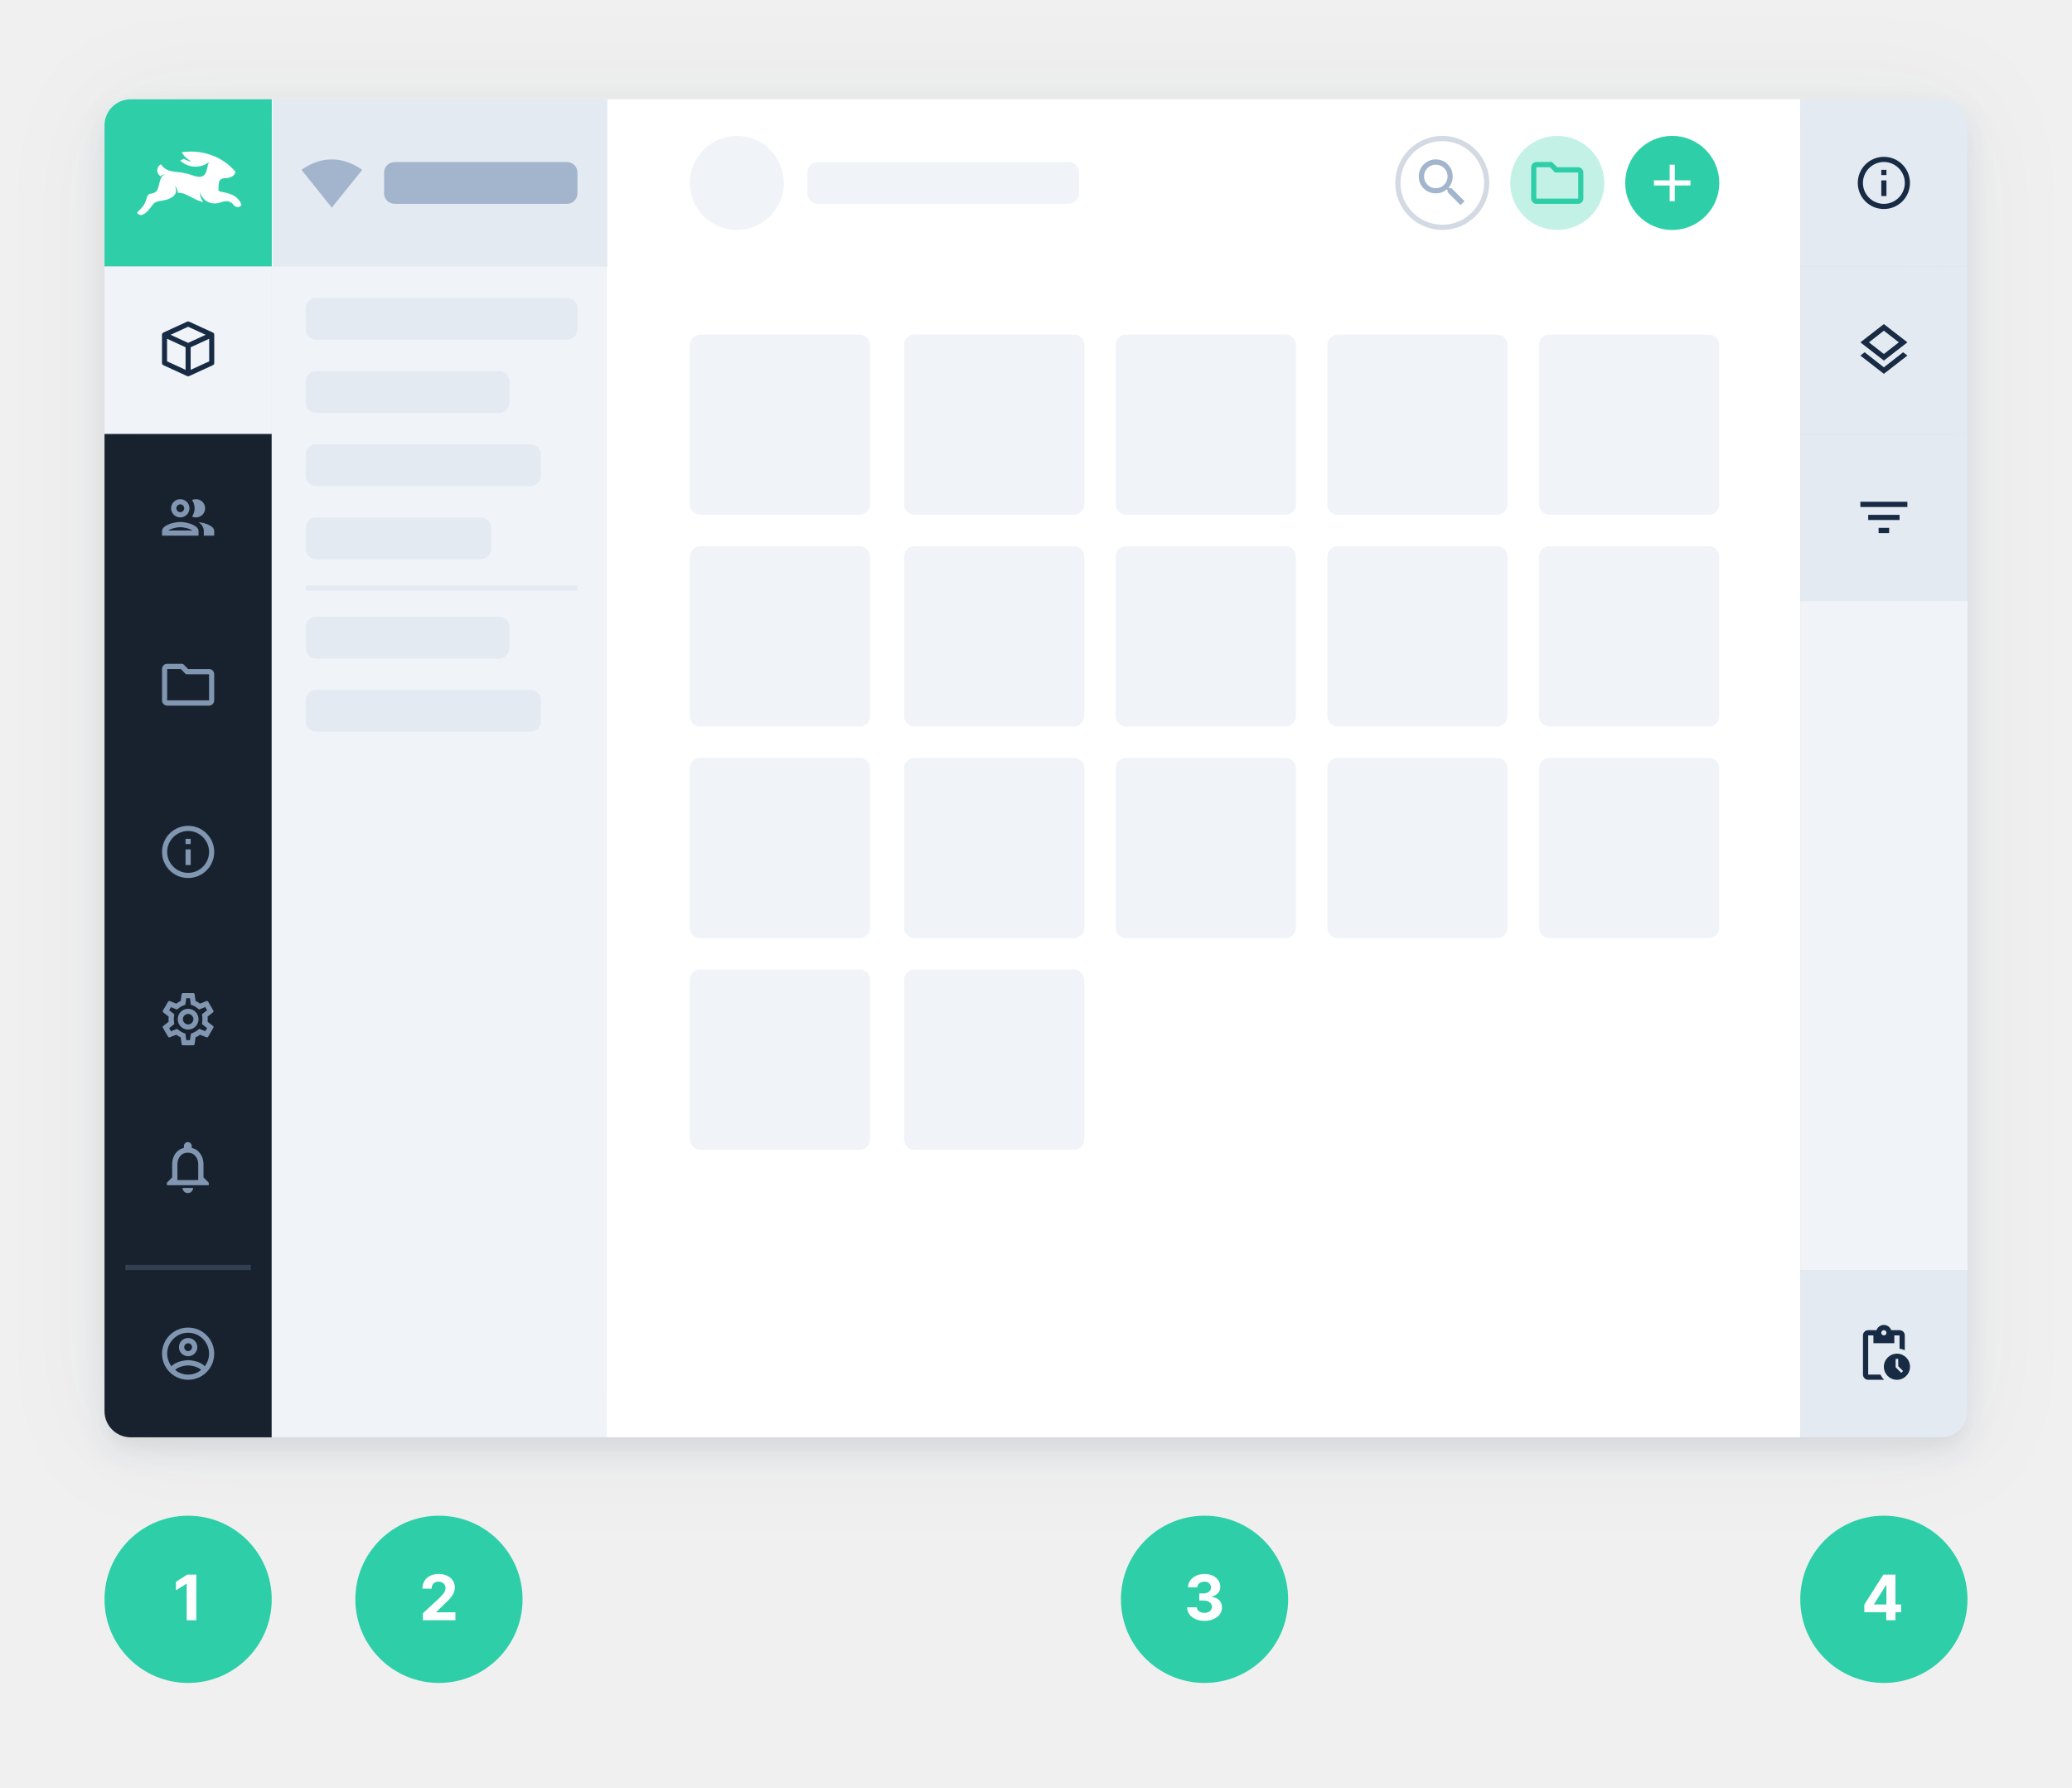
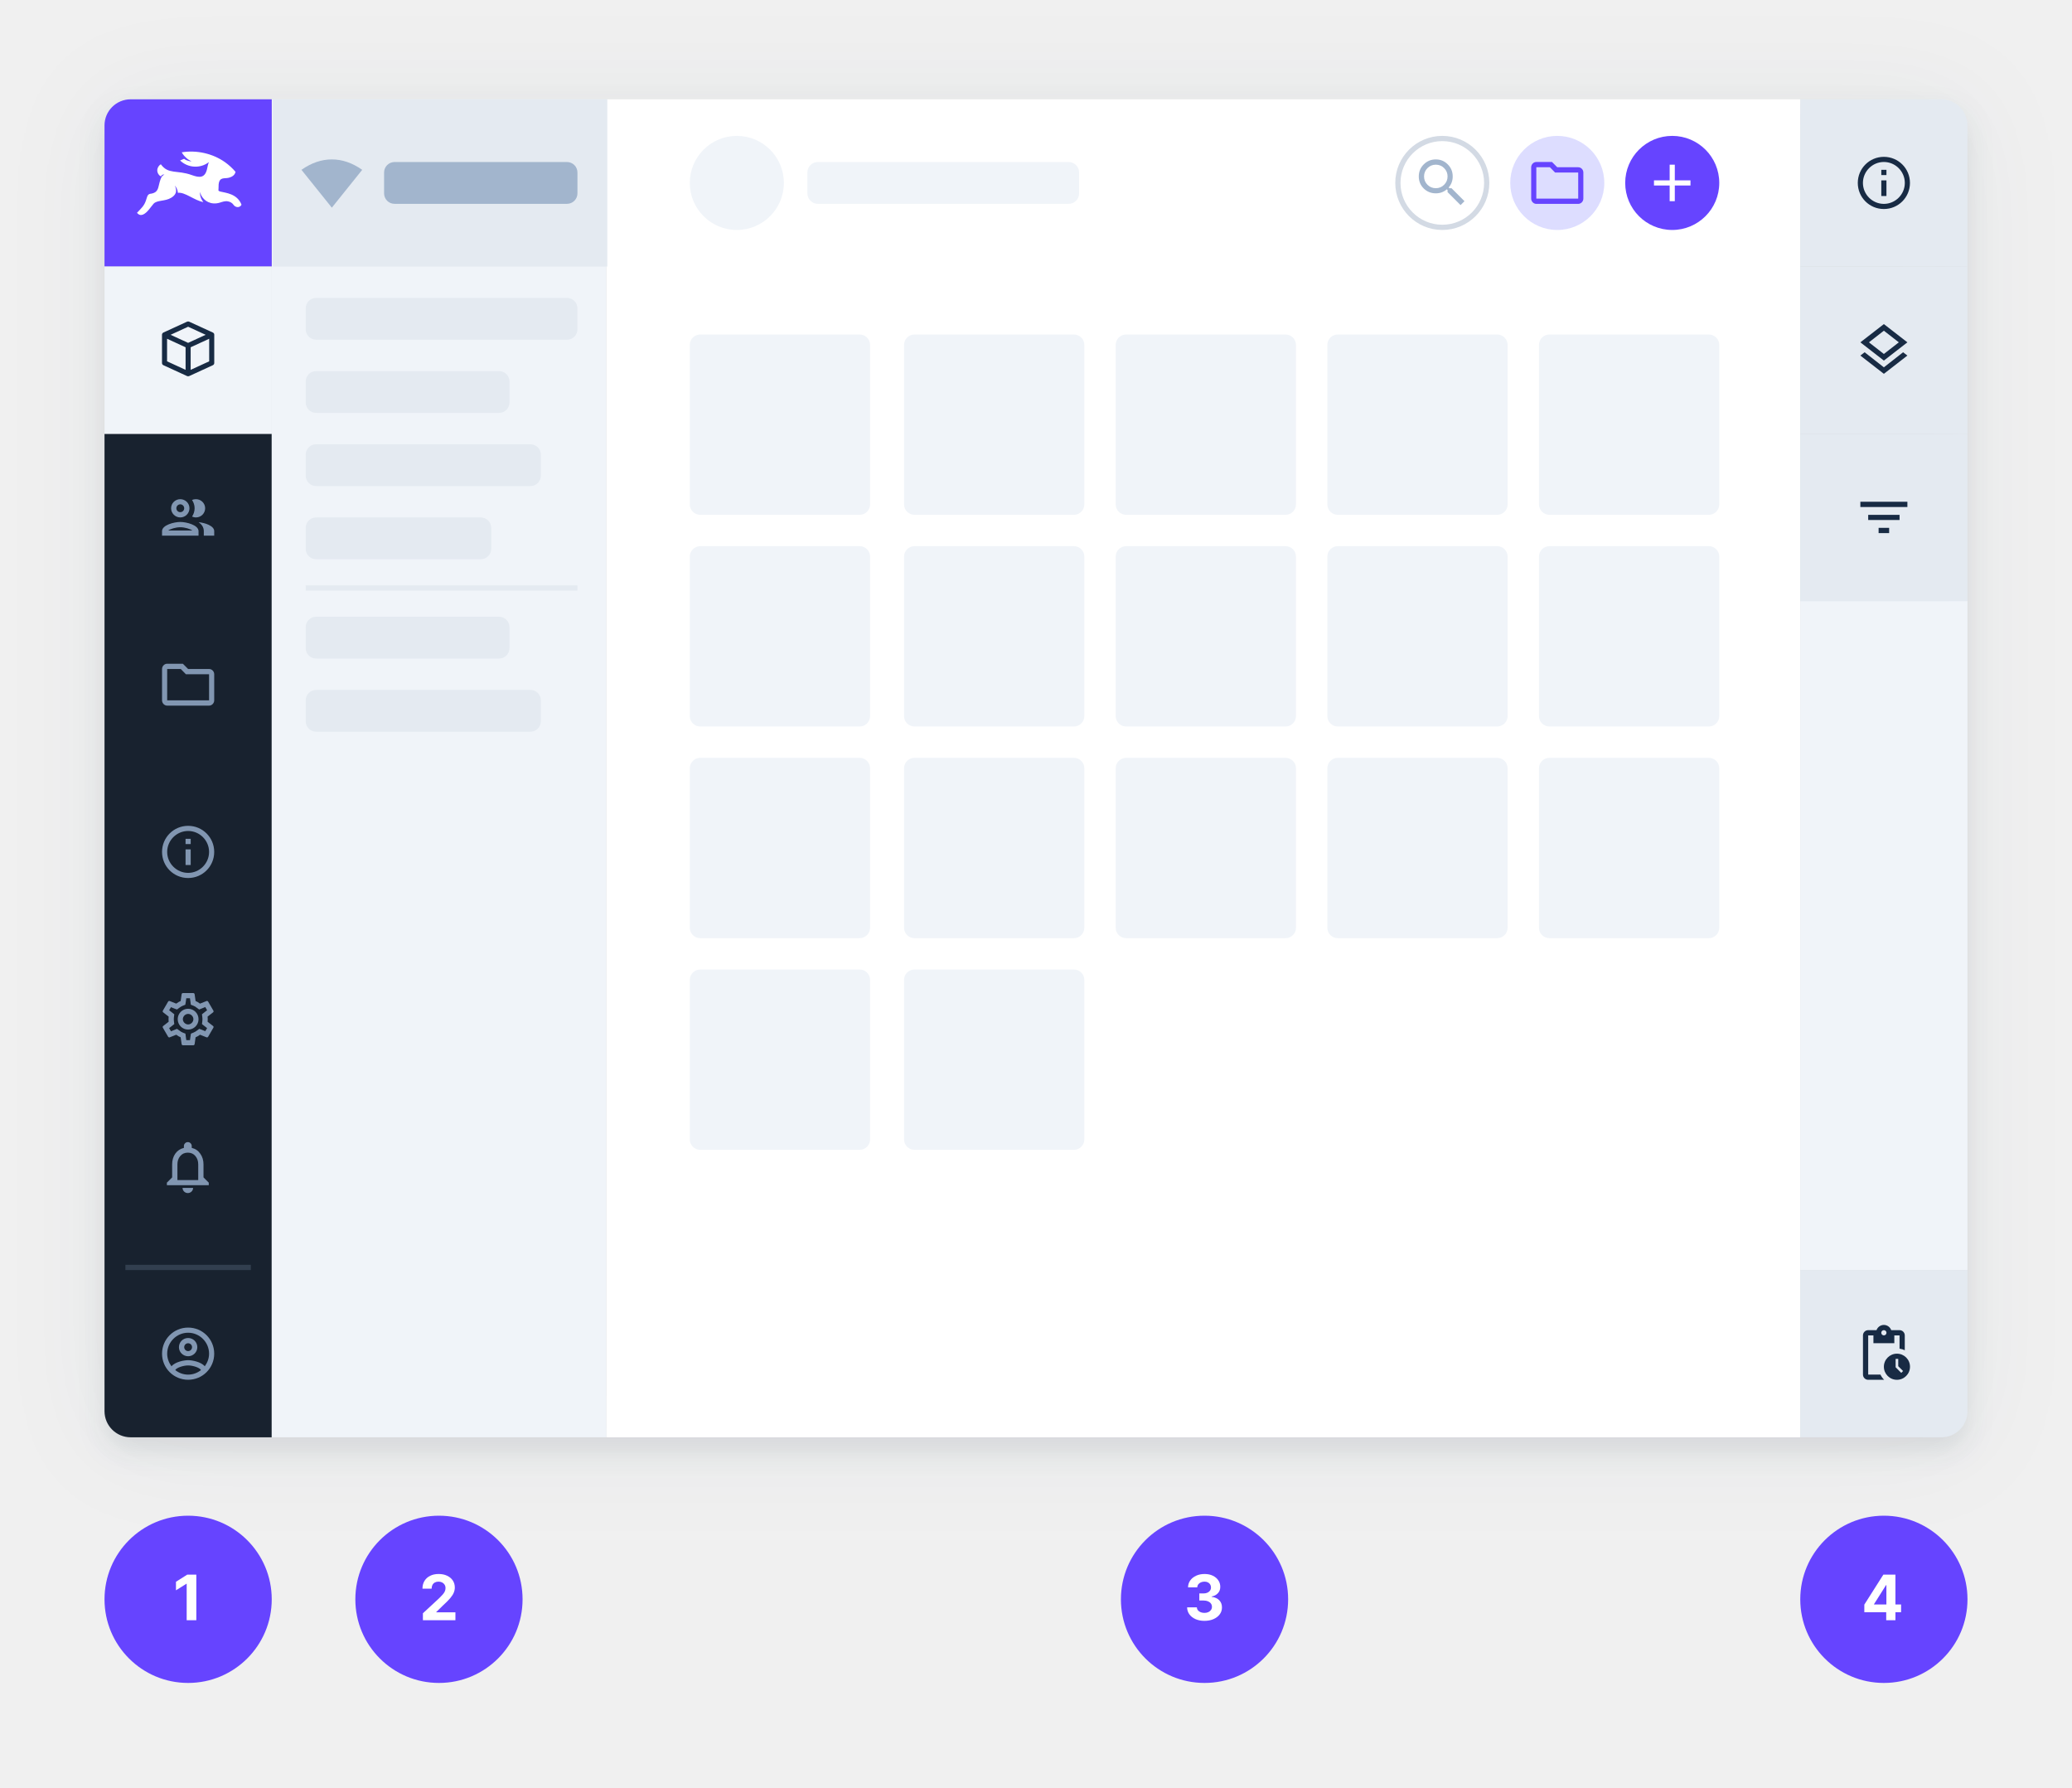
<svg xmlns="http://www.w3.org/2000/svg" width="793" height="684" viewBox="0 0 793 684" fill="none">
  <g filter="url(#filter0_dd)">
    <rect x="232" y="38" width="457" height="512" fill="white" />
    <path d="M40 166H104V550H50C44.477 550 40 545.523 40 540V166Z" fill="#18222F" />
    <rect x="104" y="38" width="128" height="512" fill="#F0F4F9" />
-     <path d="M40 48C40 42.477 44.477 38 50 38H104V102H40V48Z" fill="#2ECFA8" />
+     <path d="M40 48C40 42.477 44.477 38 50 38H104V102H40V48Z" fill="#6644ff" />
    <rect x="40" y="102" width="64" height="64" fill="#F0F4F9" />
    <path d="M69 199.734C66.656 199.734 62.016 200.906 62.016 203.25V204.984H75.984V203.25C75.984 200.906 71.344 199.734 69 199.734ZM64.359 203.016C65.203 202.406 67.219 201.75 69 201.75C70.781 201.75 72.797 202.406 73.641 203.016H64.359ZM69 198C70.922 198 72.516 196.453 72.516 194.484C72.516 192.562 70.922 191.016 69 191.016C67.078 191.016 65.484 192.562 65.484 194.484C65.484 196.453 67.078 198 69 198ZM69 192.984C69.844 192.984 70.5 193.688 70.5 194.484C70.5 195.328 69.844 195.984 69 195.984C68.156 195.984 67.5 195.328 67.5 194.484C67.5 193.688 68.156 192.984 69 192.984ZM76.031 199.828C77.203 200.672 78 201.75 78 203.25V204.984H81.984V203.25C81.984 201.234 78.516 200.062 76.031 199.828ZM75 198C76.922 198 78.516 196.453 78.516 194.484C78.516 192.562 76.922 191.016 75 191.016C74.438 191.016 73.969 191.109 73.5 191.344C74.109 192.234 74.484 193.312 74.484 194.484C74.484 195.656 74.109 196.781 73.5 197.672C73.969 197.859 74.438 198 75 198Z" fill="#8196B1" />
    <path d="M69.188 256L71.156 258.016H80.016V268H63.984V256H69.188ZM69.984 253.984H63.984C62.906 253.984 62.016 254.922 62.016 256V268C62.016 269.078 62.906 270.016 63.984 270.016H80.016C81.094 270.016 81.984 269.078 81.984 268V258.016C81.984 256.891 81.094 256 80.016 256H72L69.984 253.984Z" fill="#8196B1" />
    <path d="M71.016 320.984H72.984V323H71.016V320.984ZM71.016 325.016H72.984V331.016H71.016V325.016ZM72 316.016C66.469 316.016 62.016 320.469 62.016 326C62.016 331.531 66.469 335.984 72 335.984C77.531 335.984 81.984 331.531 81.984 326C81.984 320.469 77.531 316.016 72 316.016ZM72 334.016C67.594 334.016 63.984 330.406 63.984 326C63.984 321.594 67.594 317.984 72 317.984C76.406 317.984 80.016 321.594 80.016 326C80.016 330.406 76.406 334.016 72 334.016Z" fill="#8196B1" />
    <path d="M79.453 390.984C79.453 390.656 79.5 390.328 79.5 390C79.5 389.672 79.453 389.344 79.453 389.016L81.562 387.375C81.75 387.234 81.797 386.953 81.656 386.719L79.641 383.25C79.547 383.109 79.406 383.016 79.219 383.016C79.172 383.016 79.078 383.016 79.031 383.062L76.547 384.047C76.031 383.672 75.469 383.297 74.859 383.062L74.484 380.438C74.438 380.203 74.25 380.016 74.016 380.016H69.984C69.75 380.016 69.562 380.203 69.516 380.438L69.141 383.062C68.531 383.297 67.969 383.672 67.453 384.047L64.969 383.062C64.875 383.016 64.828 383.016 64.781 383.016C64.594 383.016 64.453 383.109 64.359 383.25L62.344 386.719C62.203 386.953 62.25 387.234 62.438 387.375L64.547 389.016C64.547 389.344 64.5 389.672 64.5 390C64.5 390.328 64.547 390.656 64.547 390.984L62.438 392.625C62.25 392.766 62.203 393.047 62.344 393.281L64.359 396.75C64.453 396.891 64.594 396.984 64.781 396.984C64.828 396.984 64.922 396.984 64.969 396.938L67.453 395.953C67.969 396.328 68.531 396.703 69.141 396.938L69.516 399.562C69.562 399.797 69.75 399.984 69.984 399.984H74.016C74.25 399.984 74.438 399.797 74.484 399.562L74.859 396.938C75.469 396.703 76.031 396.328 76.547 395.953L79.031 396.938C79.125 396.984 79.172 396.984 79.219 396.984C79.406 396.984 79.547 396.891 79.641 396.75L81.656 393.281C81.797 393.047 81.75 392.766 81.562 392.625L79.453 390.984ZM77.438 389.25C77.484 389.578 77.484 389.812 77.484 390C77.484 390.188 77.484 390.422 77.438 390.75L77.297 391.875L78.188 392.578L79.266 393.422L78.562 394.594L77.297 394.078L76.266 393.703L75.375 394.359C74.953 394.688 74.531 394.922 74.109 395.109L73.078 395.531L72.891 396.656L72.703 398.016H71.297L71.109 396.656L70.969 395.531L69.891 395.109C69.469 394.922 69.047 394.688 68.672 394.359L67.734 393.703L66.703 394.125L65.438 394.641L64.734 393.422L65.812 392.578L66.703 391.875L66.562 390.75C66.516 390.422 66.516 390.188 66.516 390C66.516 389.812 66.516 389.578 66.562 389.25L66.703 388.125L65.812 387.422L64.734 386.578L65.438 385.406L66.703 385.922L67.734 386.297L68.625 385.641C69.047 385.312 69.469 385.078 69.891 384.891L70.922 384.469L71.109 383.344L71.297 381.984H72.703L72.891 383.344L73.031 384.469L74.109 384.891C74.531 385.078 74.953 385.312 75.328 385.641L76.219 386.297L77.297 385.875L78.562 385.359L79.266 386.578L78.188 387.422L77.297 388.125L77.438 389.25ZM72 386.016C69.797 386.016 68.016 387.797 68.016 390C68.016 392.203 69.797 393.984 72 393.984C74.203 393.984 75.984 392.203 75.984 390C75.984 387.797 74.203 386.016 72 386.016ZM72 392.016C70.922 392.016 69.984 391.078 69.984 390C69.984 388.922 70.922 387.984 72 387.984C73.078 387.984 74.016 388.922 74.016 390C74.016 391.078 73.078 392.016 72 392.016Z" fill="#8196B1" />
    <path d="M75.868 451.574v-6c0-1.282-.359-2.344-1.078-3.188-.718-.875-1.687-1.312-2.906-1.312s-2.188.437-2.906 1.312c-.719.844-1.078 1.906-1.078 3.188v6zm2.016-1.032 2.016 2.016v.984H63.868v-.984l2.016-2.016v-4.968c0-1.563.391-2.922 1.172-4.078.812-1.157 1.922-1.907 3.328-2.25v-.704c0-.406.141-.75.422-1.031.281-.312.64-.47 1.078-.47.438 0 .797.158 1.078.47.281.28.422.625.422 1.03v.705c1.406.343 2.5 1.093 3.281 2.25.813 1.156 1.22 2.515 1.22 4.078zm-4.594 5.438a2.01 2.01 0 0 1-1.406.562c-.53 0-1-.187-1.406-.562-.406-.406-.61-.875-.61-1.406H73.9c0 .53-.204 1-.61 1.406z" fill="#8196B1" />
    <path d="M72 508.016C66.469 508.016 62.016 512.469 62.016 518C62.016 523.531 66.469 527.984 72 527.984C77.531 527.984 81.984 523.531 81.984 518C81.984 512.469 77.531 508.016 72 508.016ZM67.078 524.281C67.5 523.391 70.125 522.5 72 522.5C73.875 522.5 76.5 523.391 76.922 524.281C75.562 525.359 73.875 526.016 72 526.016C70.125 526.016 68.438 525.359 67.078 524.281ZM78.375 522.828C76.922 521.094 73.453 520.484 72 520.484C70.547 520.484 67.078 521.094 65.625 522.828C64.641 521.469 63.984 519.828 63.984 518C63.984 513.594 67.594 509.984 72 509.984C76.406 509.984 80.016 513.594 80.016 518C80.016 519.828 79.359 521.469 78.375 522.828ZM72 512C70.078 512 68.484 513.547 68.484 515.516C68.484 517.438 70.078 518.984 72 518.984C73.922 518.984 75.516 517.438 75.516 515.516C75.516 513.547 73.922 512 72 512ZM72 517.016C71.156 517.016 70.5 516.312 70.5 515.516C70.5 514.672 71.156 514.016 72 514.016C72.844 514.016 73.5 514.672 73.5 515.516C73.5 516.312 72.844 517.016 72 517.016Z" fill="#8196B1" />
    <path d="M689 230H753V486H689V230Z" fill="#F0F4F9" />
    <path d="M689 38H743C748.523 38 753 42.477 753 48V102H689V38Z" fill="#E4EAF1" />
    <path d="M689 102H753V166H689V102Z" fill="#E4EAF1" />
    <path d="M689 166H753V230H689V166Z" fill="#E4EAF1" />
    <path d="M689 486H753V540C753 545.523 748.523 550 743 550H689V486Z" fill="#E4EAF1" />
    <path d="M726 518c-2.76 0-5 2.24-5 5s2.24 5 5 5 5-2.24 5-5-2.24-5-5-5zm1.65 7.35-2.15-2.15V520h1v2.79l1.85 1.85zM727 509h-3.18c-.42-1.16-1.52-2-2.82-2-1.3 0-2.4.84-2.82 2H715c-1.1 0-2 .9-2 2v15c0 1.1.9 2 2 2h6.11a6.743 6.743 0 0 1-1.42-2H715v-15h2v3h8v-3h2v5.08c.71.1 1.38.31 2 .6V511c0-1.1-.9-2-2-2Zm-6 2c-.55 0-1-.45-1-1s.45-1 1-1 1 .45 1 1-.45 1-1 1z" fill="#182B44" />
    <path d="M720.016 64.984H721.984V67H720.016V64.984ZM720.016 69.016H721.984V75.016H720.016V69.016ZM721 60.016C715.469 60.016 711.016 64.469 711.016 70C711.016 75.531 715.469 79.984 721 79.984C726.531 79.984 730.984 75.531 730.984 70C730.984 64.469 726.531 60.016 721 60.016ZM721 78.016C716.594 78.016 712.984 74.406 712.984 70C712.984 65.594 716.594 61.984 721 61.984C725.406 61.984 729.016 65.594 729.016 70C729.016 74.406 725.406 78.016 721 78.016Z" fill="#182B44" />
    <path d="M721 140.562L713.641 134.797L712 136.062L721 143.047L730 136.062L728.359 134.797L721 140.562ZM721 137.984L728.359 132.266L730 131L721 124.016L712 131L713.641 132.266L721 137.984ZM721 126.547L726.719 131L721 135.453L715.281 131L721 126.547Z" fill="#182B44" />
    <path d="M715 198.984V197.016H727V198.984H715ZM712 192H730V194.016H712V192ZM718.984 204V201.984H723.016V204H718.984Z" fill="#182B44" />
    <path fill-rule="evenodd" clip-rule="evenodd" d="M84.413 73.319C84.229 73.273 84.075 73.227 83.937 73.165C83.799 73.104 83.691 73.027 83.599 72.935C83.691 72.12 83.599 71.413 83.676 70.614C83.983 67.51 85.935 68.494 87.687 67.987C88.778 67.679 89.869 67.049 90.145 65.758C88.947 64.36 87.61 63.131 86.15 62.086C81.402 58.705 75.193 57.353 69.554 58.29C70.438 59.834 71.755 61.018 73.284 61.748C73.284 61.748 71.755 61.748 70.445 60.769C70.061 60.923 69.293 61.225 68.924 61.41C71.92 64.283 76.607 64.606 79.972 62.024C79.957 62.055 79.665 62.501 79.312 64.36C78.528 68.325 76.269 68.017 73.472 67.019C67.664 64.913 64.467 66.865 61.563 62.869C60.718 63.346 60.195 64.237 60.195 65.205C60.195 66.204 60.748 67.049 61.548 67.51C61.984 66.931 62.179 66.767 62.94 66.767C61.763 67.434 61.624 68.017 61.117 69.631C60.503 71.582 60.764 73.58 57.89 74.103C56.369 74.18 56.4 75.209 55.846 76.746C55.155 78.743 54.233 79.543 52.435 81.433C53.173 82.324 53.941 82.431 54.725 82.109C56.338 81.433 57.583 79.343 58.751 77.99C60.057 76.484 63.192 77.13 65.558 75.655C67.187 74.656 67.986 73.303 66.911 71.014C67.602 71.782 68.017 72.75 68.079 73.78C70.814 73.427 74.471 76.761 77.806 77.314C77.468 76.884 77.191 76.423 76.991 75.947C76.607 75.025 76.484 74.18 76.561 73.442C76.868 75.27 78.712 77.622 81.678 77.837C82.431 77.898 83.261 77.806 84.121 77.545C85.151 77.237 86.104 76.838 87.241 77.053C88.086 77.207 88.87 77.637 89.362 78.359C90.099 79.435 91.713 79.665 92.435 78.344C90.806 74.087 86.319 73.811 84.413 73.319Z" fill="white" />
    <path fill-rule="evenodd" clip-rule="evenodd" d="M62.563 139.763L71.594 143.907C71.865 144.031 72.135 144.031 72.406 143.907L81.435 139.763C81.811 139.591 81.999 139.298 82 138.885V128.115C82 128.057 81.994 127.999 81.983 127.941C81.983 127.924 81.983 127.907 81.983 127.89C81.973 127.848 81.96 127.807 81.944 127.767L81.93 127.726C81.908 127.675 81.882 127.627 81.852 127.58L81.83 127.549C81.804 127.513 81.776 127.479 81.745 127.447L81.699 127.416C81.666 127.384 81.63 127.355 81.593 127.329L81.566 127.309C81.524 127.282 81.481 127.258 81.435 127.237L72.404 123.093C72.133 122.969 71.862 122.969 71.591 123.093L62.563 127.237C62.517 127.258 62.473 127.282 62.432 127.309L62.405 127.329C62.367 127.355 62.332 127.384 62.298 127.416L62.267 127.45C62.236 127.482 62.208 127.516 62.182 127.551L62.16 127.583C62.13 127.629 62.104 127.677 62.083 127.728L62.056 127.767C62.04 127.807 62.027 127.848 62.017 127.89C62.017 127.907 62.017 127.924 62.017 127.941C62.006 127.999 62 128.057 62 128.115V138.885C62 139.297 62.188 139.59 62.563 139.763H62.563ZM63.938 129.628L71.029 132.888V141.528L63.938 138.265V129.628ZM72.969 141.525V132.888L80.06 129.628V138.268L72.969 141.525ZM71.999 125.03L78.712 128.115L71.999 131.201L65.286 128.115L71.999 125.03Z" fill="#182B44" />
    <rect x="117" y="114" width="104" height="16" rx="4" fill="#E4EAF1" />
    <rect x="309" y="62" width="104" height="16" rx="4" fill="#F0F4F9" />
    <rect x="264" y="128" width="69" height="69" rx="4" fill="#F0F4F9" />
    <rect x="264" y="209" width="69" height="69" rx="4" fill="#F0F4F9" />
    <rect x="264" y="290" width="69" height="69" rx="4" fill="#F0F4F9" />
    <rect x="264" y="371" width="69" height="69" rx="4" fill="#F0F4F9" />
    <rect x="508" y="128" width="69" height="69" rx="4" fill="#F0F4F9" />
    <rect x="589" y="128" width="69" height="69" rx="4" fill="#F0F4F9" />
    <rect x="508" y="209" width="69" height="69" rx="4" fill="#F0F4F9" />
    <rect x="589" y="209" width="69" height="69" rx="4" fill="#F0F4F9" />
    <rect x="508" y="290" width="69" height="69" rx="4" fill="#F0F4F9" />
    <rect x="589" y="290" width="69" height="69" rx="4" fill="#F0F4F9" />
    <rect x="346" y="128" width="69" height="69" rx="4" fill="#F0F4F9" />
    <rect x="346" y="209" width="69" height="69" rx="4" fill="#F0F4F9" />
    <rect x="346" y="290" width="69" height="69" rx="4" fill="#F0F4F9" />
    <rect x="346" y="371" width="69" height="69" rx="4" fill="#F0F4F9" />
    <rect x="427" y="128" width="69" height="69" rx="4" fill="#F0F4F9" />
    <rect x="427" y="209" width="69" height="69" rx="4" fill="#F0F4F9" />
    <rect x="427" y="290" width="69" height="69" rx="4" fill="#F0F4F9" />
    <rect x="264" y="52" width="36" height="36" rx="18" fill="#F0F4F9" />
    <rect x="117" y="142" width="78" height="16" rx="4" fill="#E4EAF1" />
    <rect x="117" y="236" width="78" height="16" rx="4" fill="#E4EAF1" />
    <rect x="117" y="198" width="71" height="16" rx="4" fill="#E4EAF1" />
    <rect x="117" y="170" width="90" height="16" rx="4" fill="#E4EAF1" />
    <rect x="117" y="264" width="90" height="16" rx="4" fill="#E4EAF1" />
-     <rect x="622" y="52" width="36" height="36" rx="18" fill="#2ECFA8" />
+     <rect x="622" y="52" width="36" height="36" rx="18" fill="#6644ff" />
    <path d="M646.984 70.984H640.984V76.984H639.016V70.984H633.016V69.016H639.016V63.016H640.984V69.016H646.984V70.984Z" fill="white" />
-     <rect x="578" y="52" width="36" height="36" rx="18" fill="#C3F1E6" />
-     <path d="M593.188 64L595.156 66.016H604.016V76H587.984V64H593.188ZM593.984 61.984H587.984C586.906 61.984 586.016 62.922 586.016 64V76C586.016 77.078 586.906 78.016 587.984 78.016H604.016C605.094 78.016 605.984 77.078 605.984 76V66.016C605.984 64.891 605.094 64 604.016 64H596L593.984 61.984Z" fill="#2ECFA8" />
+     <rect x="578" y="52" width="36" height="36" rx="18" fill="#ddddff" />
+     <path d="M593.188 64L595.156 66.016H604.016V76H587.984V64H593.188ZM593.984 61.984H587.984C586.906 61.984 586.016 62.922 586.016 64V76C586.016 77.078 586.906 78.016 587.984 78.016H604.016C605.094 78.016 605.984 77.078 605.984 76V66.016C605.984 64.891 605.094 64 604.016 64H596L593.984 61.984Z" fill="#6644ff" />
    <rect x="535" y="53" width="34" height="34" rx="17" fill="white" stroke="#D3DAE4" stroke-width="2" />
    <path d="M546.328 70.703C547.203 71.578 548.266 72.016 549.516 72.016C550.766 72.016 551.828 71.578 552.703 70.703C553.578 69.828 554.016 68.766 554.016 67.516C554.016 66.266 553.578 65.203 552.703 64.328C551.828 63.453 550.766 63.016 549.516 63.016C548.266 63.016 547.203 63.453 546.328 64.328C545.453 65.203 545.016 66.266 545.016 67.516C545.016 68.766 545.453 69.828 546.328 70.703ZM555.516 72.016L560.484 76.984L558.984 78.484L554.016 73.516V72.719L553.734 72.438C552.547 73.469 551.141 73.984 549.516 73.984C547.703 73.984 546.156 73.359 544.875 72.109C543.625 70.859 543 69.328 543 67.516C543 65.703 543.625 64.172 544.875 62.922C546.156 61.641 547.703 61 549.516 61C551.328 61 552.859 61.641 554.109 62.922C555.359 64.172 555.984 65.703 555.984 67.516C555.984 69.141 555.469 70.547 554.438 71.734L554.719 72.016H555.516Z" fill="#A2B5CD" />
    <rect x="104.435" y="38" width="128" height="64" fill="#E4EAF1" />
    <rect x="117" y="224" width="104" height="2" fill="#E4EAF1" />
    <rect opacity="0.25" x="48" y="484" width="48" height="2" fill="#8196B1" />
    <path d="M127 79.469L115.375 64.984C119.156 62.328 123.031 61 127 61C130.969 61 134.844 62.328 138.625 64.984L127 79.469Z" fill="#A2B5CD" />
    <rect x="147" y="62" width="74" height="16" rx="4" fill="#A2B5CD" />
  </g>
-   <circle cx="72" cy="612" r="32" fill="#2ECFA8" />
-   <circle cx="168" cy="612" r="32" fill="#2ECFA8" />
-   <circle cx="721" cy="612" r="32" fill="#2ECFA8" />
+   <circle cx="72" cy="612" r="32" fill="#6644ff" />
+   <circle cx="168" cy="612" r="32" fill="#6644ff" />
+   <circle cx="721" cy="612" r="32" fill="#6644ff" />
  <path d="M75.137 602.545V620H71.447V606.048H71.345L67.348 608.554V605.281L71.669 602.545H75.137Z" fill="white" />
  <path d="M161.856 620V617.341L168.069 611.588C168.598 611.077 169.041 610.616 169.399 610.207C169.762 609.798 170.038 609.398 170.225 609.006C170.413 608.608 170.507 608.179 170.507 607.719C170.507 607.207 170.39 606.767 170.157 606.398C169.924 606.023 169.606 605.736 169.203 605.537C168.799 605.332 168.342 605.23 167.831 605.23C167.297 605.23 166.831 605.338 166.433 605.554C166.035 605.77 165.728 606.08 165.512 606.483C165.297 606.886 165.189 607.366 165.189 607.923H161.686C161.686 606.781 161.944 605.79 162.461 604.949C162.978 604.108 163.703 603.457 164.635 602.997C165.566 602.537 166.64 602.307 167.856 602.307C169.106 602.307 170.194 602.528 171.12 602.972C172.052 603.409 172.777 604.017 173.294 604.795C173.811 605.574 174.069 606.466 174.069 607.472C174.069 608.131 173.939 608.781 173.677 609.423C173.422 610.065 172.964 610.778 172.305 611.562C171.646 612.341 170.717 613.276 169.518 614.366L166.97 616.864V616.983H174.299V620H161.856Z" fill="white" />
-   <circle cx="461" cy="612" r="32" fill="#2ECFA8" />
+   <circle cx="461" cy="612" r="32" fill="#6644ff" />
  <path d="M460.956 620.239C459.684 620.239 458.55 620.02 457.556 619.582C456.567 619.139 455.786 618.531 455.212 617.759C454.644 616.98 454.351 616.082 454.334 615.065H458.05C458.073 615.491 458.212 615.866 458.468 616.19C458.729 616.509 459.076 616.756 459.507 616.932C459.939 617.108 460.425 617.196 460.965 617.196C461.527 617.196 462.025 617.097 462.456 616.898C462.888 616.699 463.226 616.423 463.471 616.071C463.715 615.719 463.837 615.312 463.837 614.852C463.837 614.386 463.706 613.974 463.445 613.616C463.189 613.253 462.82 612.969 462.337 612.764C461.86 612.56 461.292 612.457 460.632 612.457H459.005V609.747H460.632C461.189 609.747 461.681 609.651 462.107 609.457C462.539 609.264 462.874 608.997 463.113 608.656C463.351 608.31 463.471 607.906 463.471 607.446C463.471 607.009 463.365 606.625 463.155 606.295C462.951 605.96 462.661 605.699 462.286 605.511C461.917 605.324 461.485 605.23 460.99 605.23C460.49 605.23 460.033 605.321 459.618 605.503C459.203 605.679 458.871 605.932 458.621 606.261C458.371 606.591 458.238 606.977 458.221 607.42H454.684C454.701 606.415 454.988 605.528 455.544 604.761C456.101 603.994 456.851 603.395 457.794 602.963C458.743 602.526 459.814 602.307 461.007 602.307C462.212 602.307 463.266 602.526 464.169 602.963C465.073 603.401 465.775 603.991 466.275 604.736C466.78 605.474 467.03 606.304 467.025 607.224C467.03 608.202 466.726 609.017 466.113 609.67C465.505 610.324 464.712 610.739 463.735 610.915V611.051C465.019 611.216 465.996 611.662 466.667 612.389C467.343 613.111 467.678 614.014 467.672 615.099C467.678 616.094 467.391 616.977 466.811 617.75C466.238 618.523 465.445 619.131 464.434 619.574C463.422 620.017 462.263 620.239 460.956 620.239Z" fill="white" />
  <path d="M713.518 616.932V614.026L720.805 602.545H723.31V606.568H721.827L717.234 613.838V613.974H727.589V616.932H713.518ZM721.896 620V616.045L721.964 614.759V602.545H725.424V620H721.896Z" fill="white" />
  <defs>
    <filter id="filter0_dd" x="0" y="0" width="793" height="592" filterUnits="userSpaceOnUse" color-interpolation-filters="sRGB">
      <feFlood flood-opacity="0" result="BackgroundImageFix" />
      <feColorMatrix in="SourceAlpha" type="matrix" values="0 0 0 0 0 0 0 0 0 0 0 0 0 0 0 0 0 0 127 0" />
      <feOffset dy="2" />
      <feGaussianBlur stdDeviation="20" />
      <feColorMatrix type="matrix" values="0 0 0 0 0.09 0 0 0 0 0.161 0 0 0 0 0.251 0 0 0 0.05 0" />
      <feBlend mode="normal" in2="BackgroundImageFix" result="effect1_dropShadow" />
      <feColorMatrix in="SourceAlpha" type="matrix" values="0 0 0 0 0 0 0 0 0 0 0 0 0 0 0 0 0 0 127 0" />
      <feOffset dy="5" />
      <feGaussianBlur stdDeviation="5" />
      <feColorMatrix type="matrix" values="0 0 0 0 0.09 0 0 0 0 0.161 0 0 0 0 0.251 0 0 0 0.1 0" />
      <feBlend mode="normal" in2="effect1_dropShadow" result="effect2_dropShadow" />
      <feBlend mode="normal" in="SourceGraphic" in2="effect2_dropShadow" result="shape" />
    </filter>
  </defs>
</svg>
